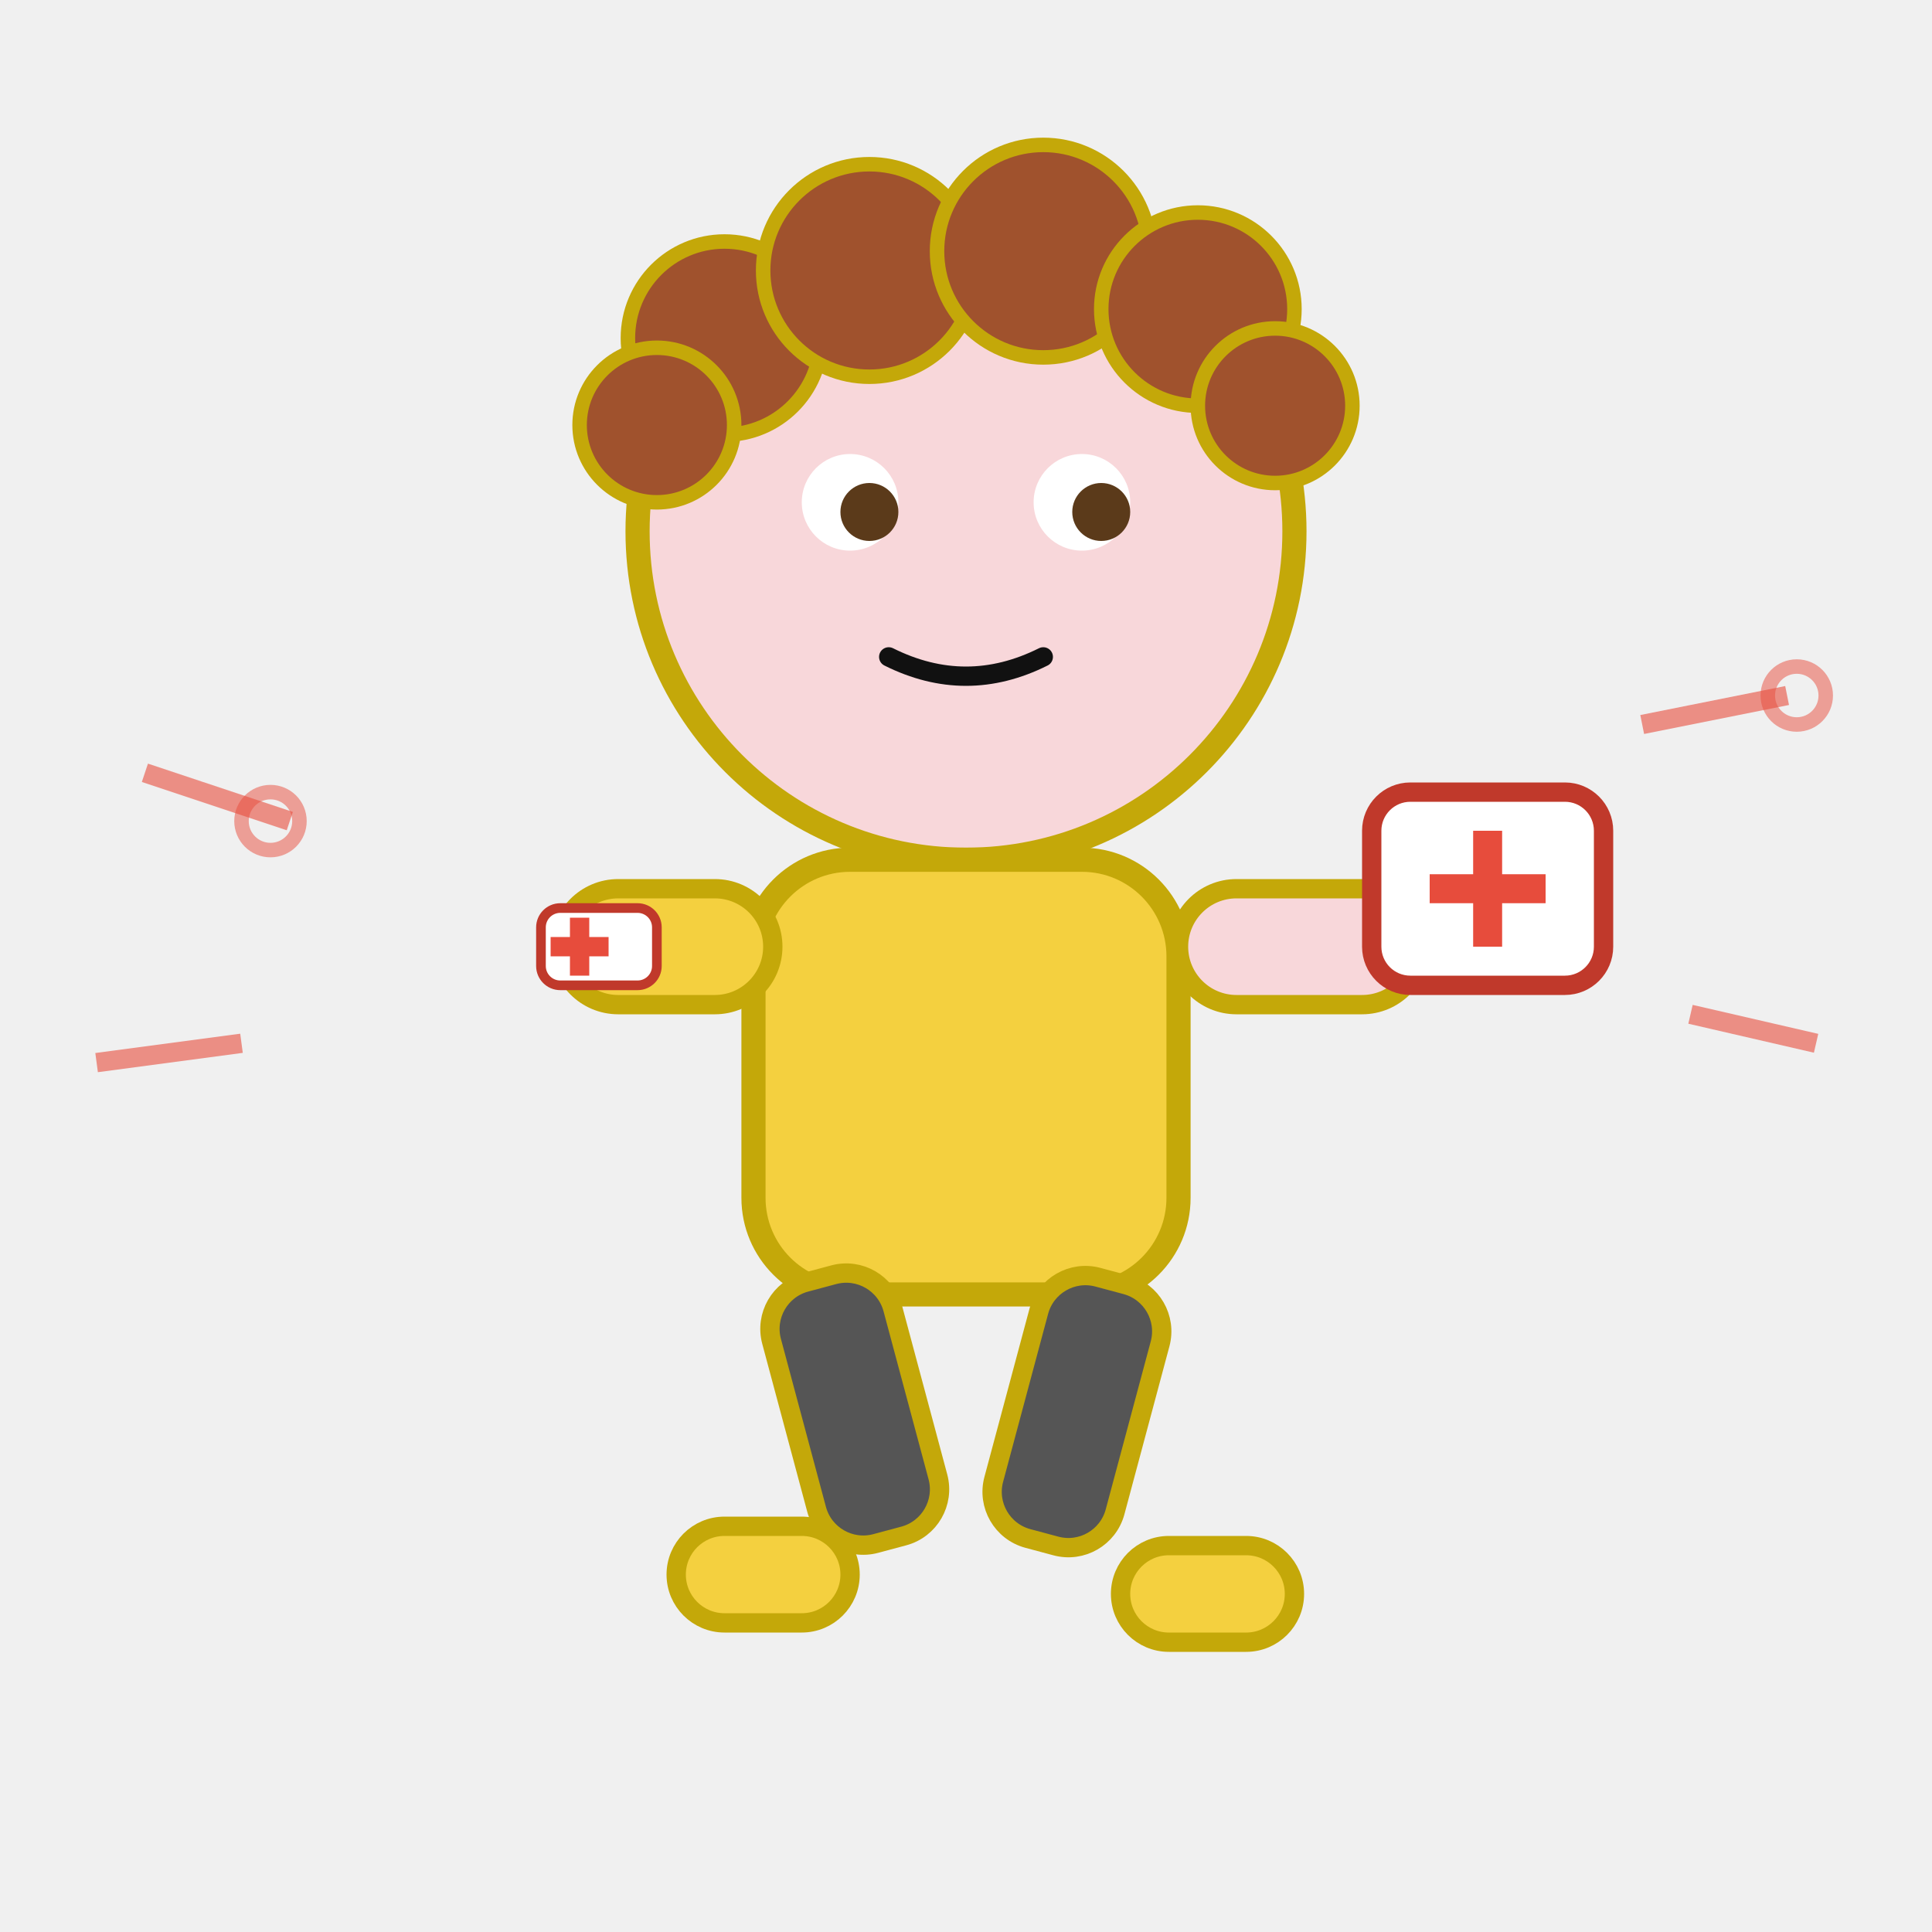
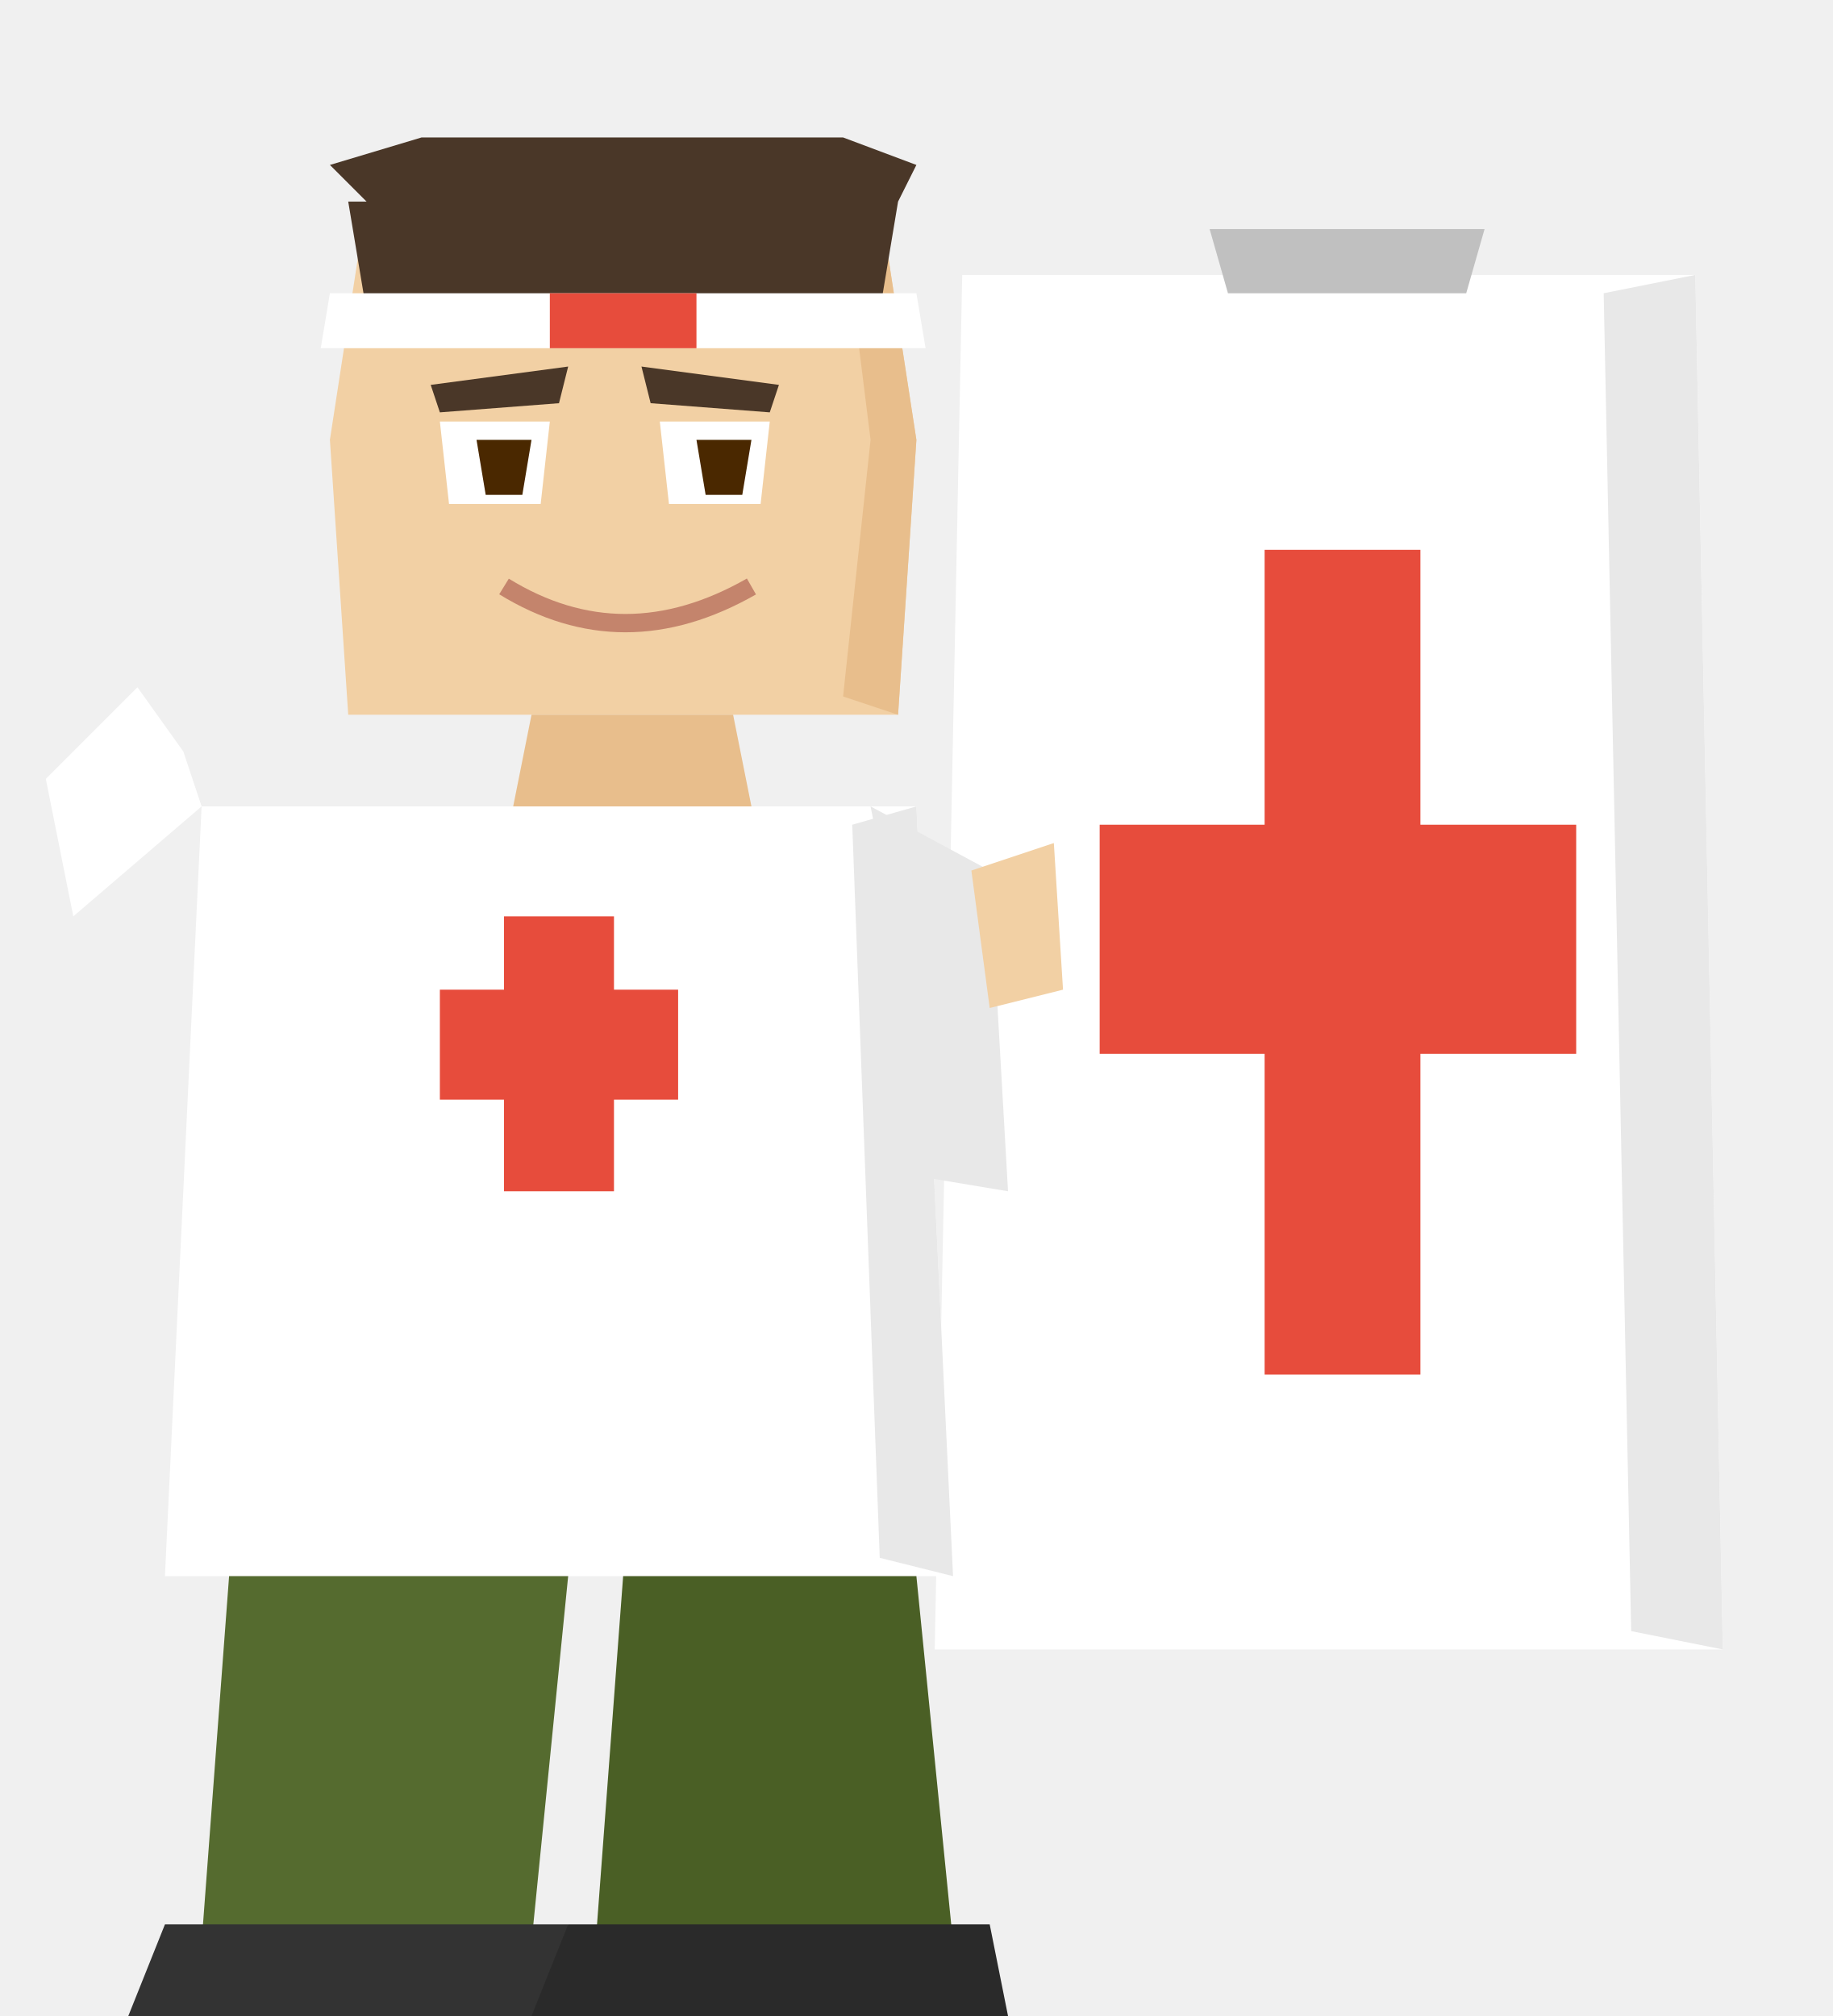
- <svg xmlns="http://www.w3.org/2000/svg" viewBox="0 0 200 200" width="200" height="200">
-   <line x1="15" y1="80" x2="30" y2="85" stroke="#E74C3C" stroke-width="2" opacity="0.6" />
-   <line x1="10" y1="110" x2="25" y2="108" stroke="#E74C3C" stroke-width="2" opacity="0.6" />
-   <line x1="170" y1="75" x2="185" y2="72" stroke="#E74C3C" stroke-width="2" opacity="0.6" />
-   <line x1="175" y1="105" x2="188" y2="108" stroke="#E74C3C" stroke-width="2" opacity="0.6" />
-   <circle cx="28" cy="85" r="3" fill="none" stroke="#E74C3C" stroke-width="1.5" opacity="0.5" />
-   <circle cx="186" cy="72" r="3" fill="none" stroke="#E74C3C" stroke-width="1.5" opacity="0.5" />
-   <circle cx="100" cy="55" r="34" fill="#F8D7DA" stroke="#C4A809" stroke-width="2.5" />
-   <circle cx="75" cy="35" r="10" fill="#A0522D" stroke="#C4A809" stroke-width="1.5" />
-   <circle cx="90" cy="28" r="11" fill="#A0522D" stroke="#C4A809" stroke-width="1.5" />
-   <circle cx="108" cy="26" r="11" fill="#A0522D" stroke="#C4A809" stroke-width="1.5" />
-   <circle cx="124" cy="32" r="10" fill="#A0522D" stroke="#C4A809" stroke-width="1.5" />
-   <circle cx="132" cy="42" r="8" fill="#A0522D" stroke="#C4A809" stroke-width="1.5" />
-   <circle cx="68" cy="44" r="8" fill="#A0522D" stroke="#C4A809" stroke-width="1.5" />
-   <circle cx="88" cy="52" r="5" fill="white" />
-   <circle cx="112" cy="52" r="5" fill="white" />
-   <circle cx="90" cy="53" r="3" fill="#5B3A1A" />
-   <circle cx="114" cy="53" r="3" fill="#5B3A1A" />
-   <path d="M92,68 Q100,72 108,68" fill="none" stroke="#111" stroke-width="2" stroke-linecap="round" />
-   <rect x="78" y="89" width="44" height="45" rx="10" fill="#F4D03F" stroke="#C4A809" stroke-width="2.5" />
-   <rect x="58" y="92" width="22" height="12" rx="6" fill="#F4D03F" stroke="#C4A809" stroke-width="2" />
-   <rect x="56" y="94" width="12" height="8" rx="2" fill="white" stroke="#C0392B" stroke-width="1" />
-   <line x1="60" y1="95" x2="60" y2="101" stroke="#E74C3C" stroke-width="2" />
-   <line x1="57" y1="98" x2="63" y2="98" stroke="#E74C3C" stroke-width="2" />
-   <rect x="122" y="92" width="25" height="12" rx="6" fill="#F8D7DA" stroke="#C4A809" stroke-width="2" />
-   <rect x="142" y="82" width="24" height="20" rx="4" fill="white" stroke="#C0392B" stroke-width="2" />
-   <line x1="154" y1="86" x2="154" y2="98" stroke="#E74C3C" stroke-width="3" />
-   <line x1="148" y1="92" x2="160" y2="92" stroke="#E74C3C" stroke-width="3" />
-   <rect x="82" y="132" width="13" height="28" rx="5" fill="#555" stroke="#C4A809" stroke-width="2" transform="rotate(-15,88,146)" />
-   <rect x="105" y="132" width="13" height="28" rx="5" fill="#555" stroke="#C4A809" stroke-width="2" transform="rotate(15,111,146)" />
-   <rect x="70" y="158" width="18" height="10" rx="5" fill="#F4D03F" stroke="#C4A809" stroke-width="2" />
-   <rect x="116" y="160" width="18" height="10" rx="5" fill="#F4D03F" stroke="#C4A809" stroke-width="2" />
+ <svg xmlns="http://www.w3.org/2000/svg" viewBox="0 0 200 220" width="200" height="220">
+   <polygon points="105,30 185,30 188,180 102,180" fill="white" />
+   <polygon points="185,30 188,180 178,178 175,32" fill="#E8E8E8" />
+   <polygon points="138,60 155,60 155,150 138,150" fill="#E74C3C" />
+   <polygon points="120,90 172,90 172,115 120,115" fill="#E74C3C" />
+   <polygon points="132,25 162,25 160,32 134,32" fill="#C0C0C0" />
+   <polygon points="40,22 96,22 100,48 98,78 38,78 36,48" fill="#F2D0A4" />
+   <polygon points="96,22 100,48 98,78 92,76 95,48 92,24" fill="#E8BE8C" />
+   <polygon points="38,22 98,22 96,34 40,34" fill="#4A3728" />
+   <polygon points="36,18 40,22 98,22 100,18 92,15 46,15" fill="#4A3728" />
+   <polygon points="36,32 100,32 101,38 35,38" fill="white" />
+   <polygon points="60,32 76,32 76,38 60,38" fill="#E74C3C" />
+   <polygon points="48,46 60,46 59,55 49,55" fill="white" />
+   <polygon points="72,46 84,46 83,55 73,55" fill="white" />
+   <polygon points="52,48 58,48 57,54 53,54" fill="#4A2800" />
+   <polygon points="76,48 82,48 81,54 77,54" fill="#4A2800" />
+   <polygon points="47,42 62,40 61,44 48,45" fill="#4A3728" />
+   <polygon points="70,40 85,42 84,45 71,44" fill="#4A3728" />
+   <path d="M55,64 Q68,72 82,64" fill="none" stroke="#C4846C" stroke-width="2" />
+   <polygon points="58,78 80,78 82,88 56,88" fill="#E8BE8C" />
+   <polygon points="22,88 100,88 104,172 18,172" fill="white" />
+   <polygon points="100,88 104,172 96,170 93,90" fill="#E8E8E8" />
+   <polygon points="55,100 67,100 67,130 55,130" fill="#E74C3C" />
+   <polygon points="48,108 74,108 74,120 48,120" fill="#E74C3C" />
+   <polygon points="22,88 8,100 5,85 15,75 20,82" fill="white" />
+   <polygon points="95,88 108,95 110,130 98,128 97,98" fill="#E8E8E8" />
+   <polygon points="106,95 115,92 116,108 108,110" fill="#F2D0A4" />
+   <polygon points="25,172 62,172 58,212 22,212" fill="#556B2F" />
+   <polygon points="68,172 100,172 104,212 65,212" fill="#4A5F25" />
+   <polygon points="18,210 62,210 64,220 14,220" fill="#333" />
+   <polygon points="62,210 108,210 110,220 58,220" fill="#2A2A2A" />
</svg>
